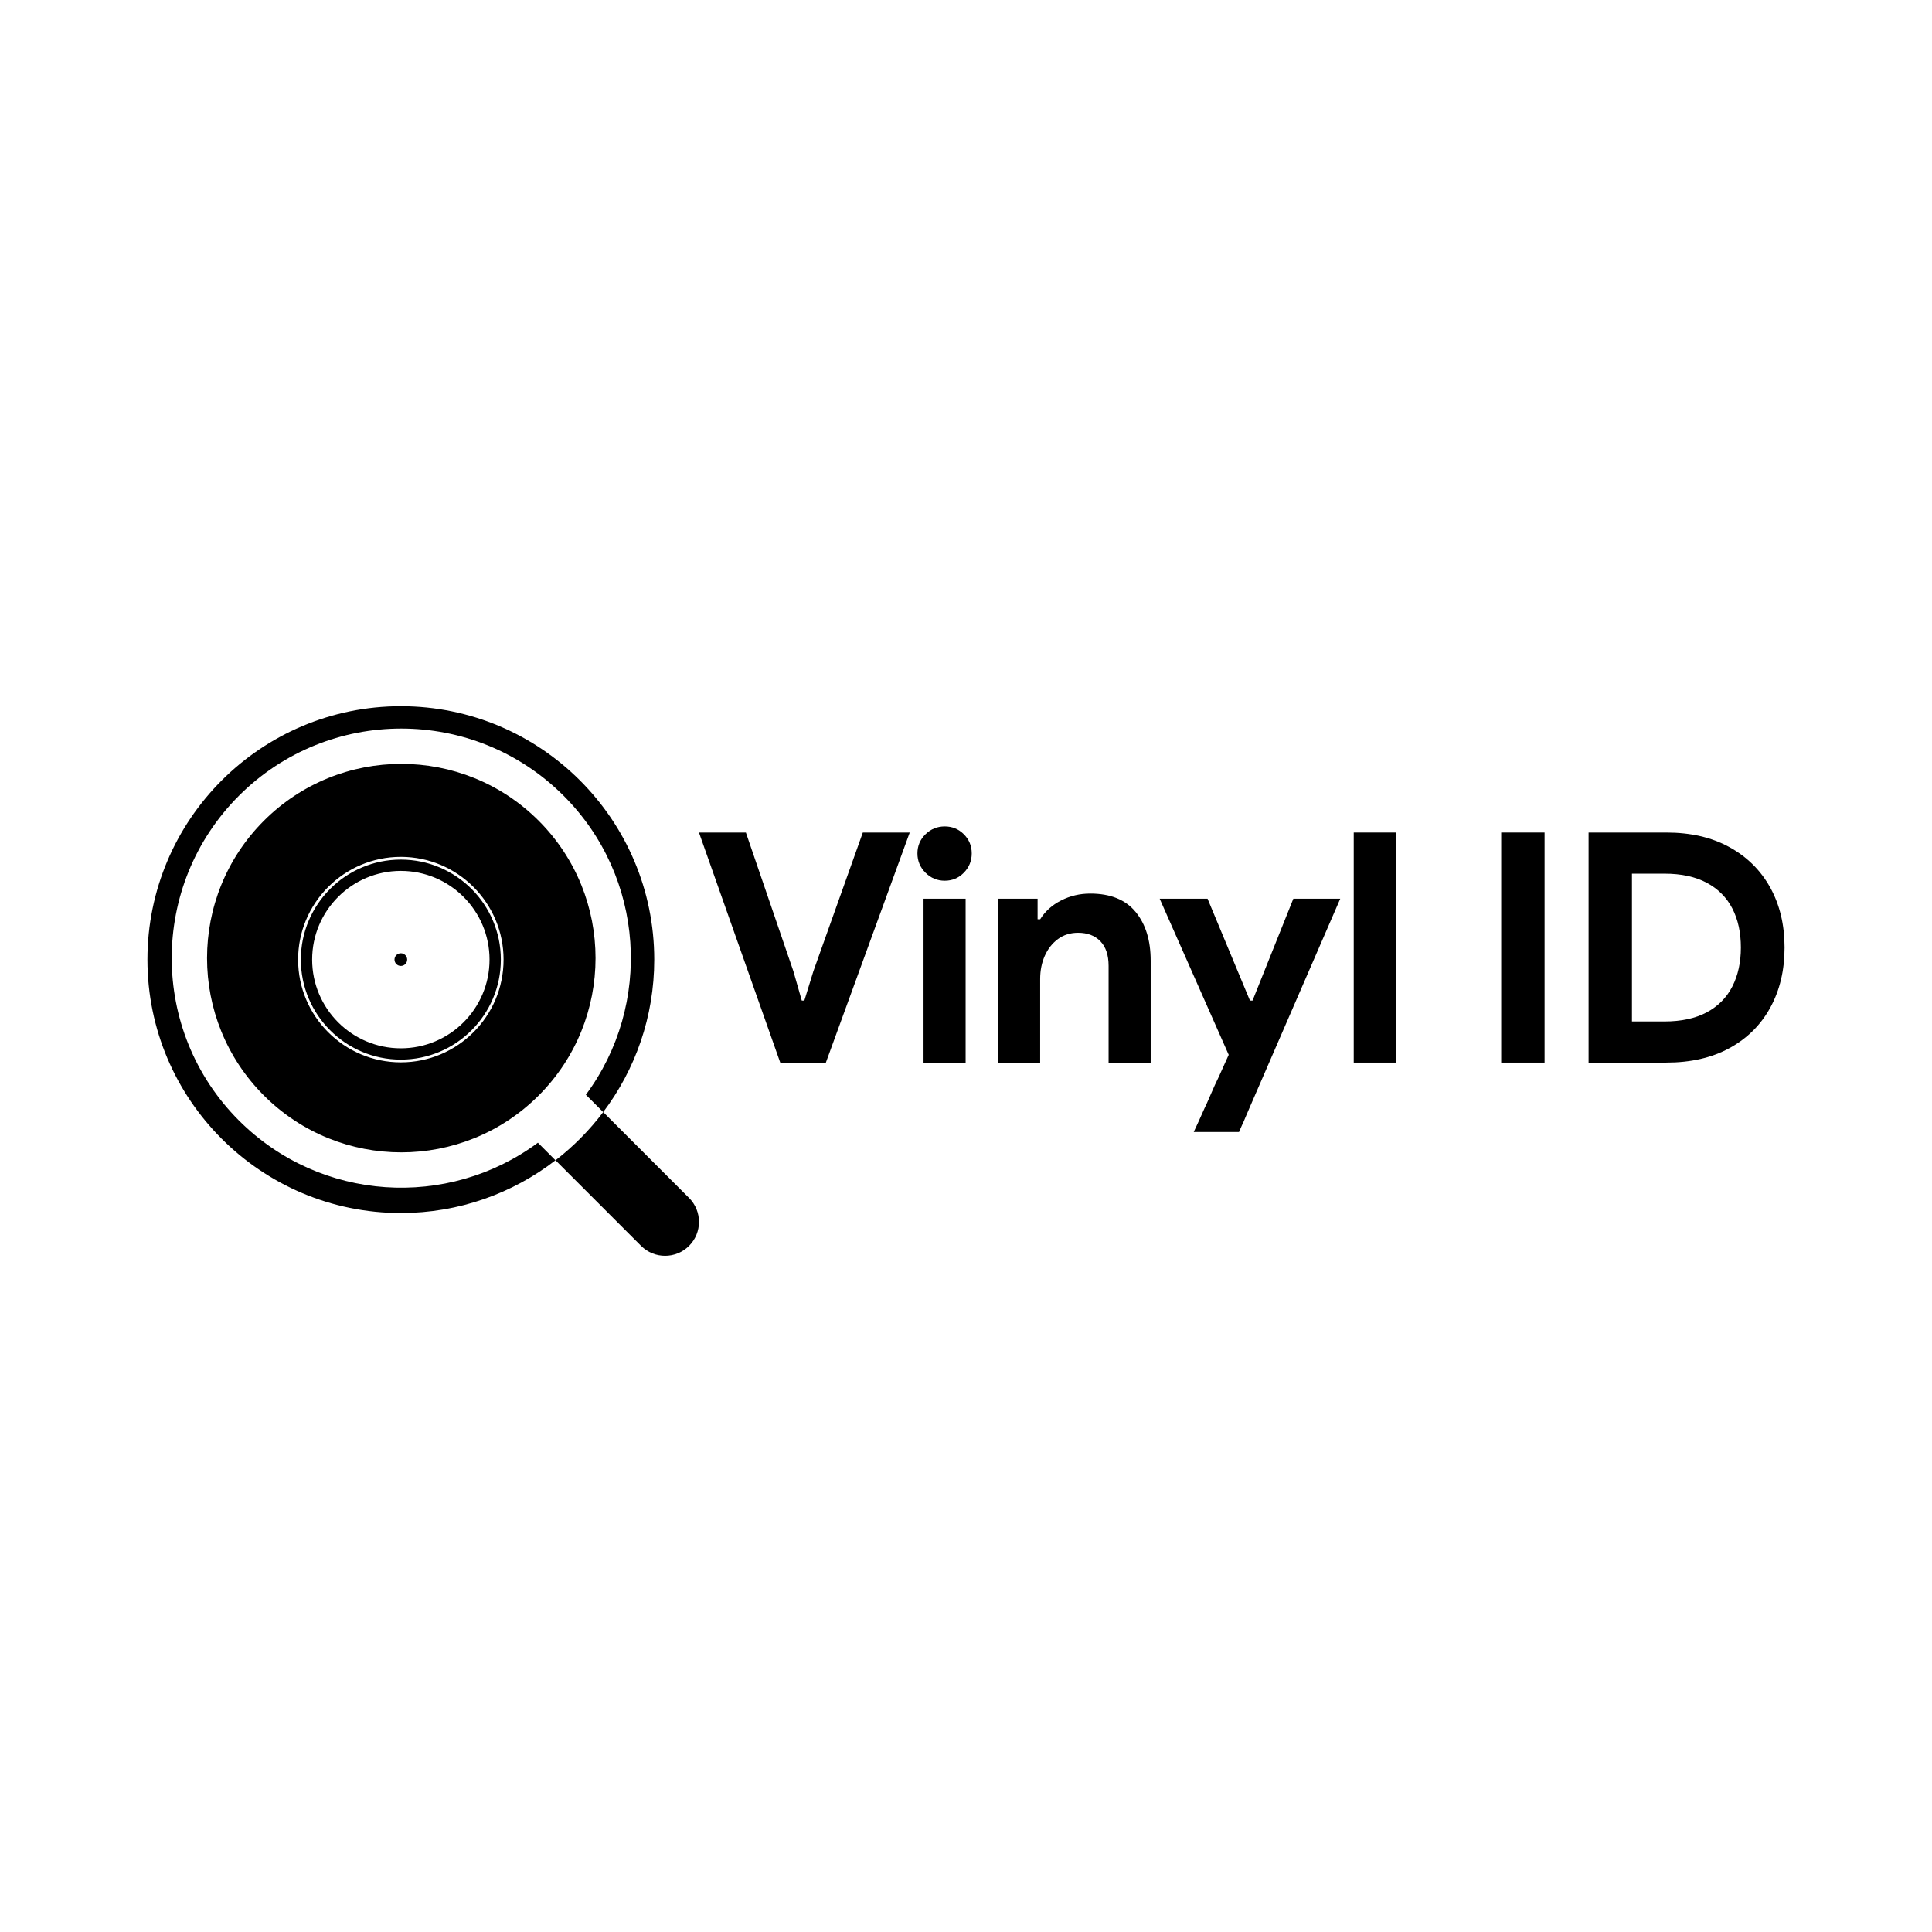
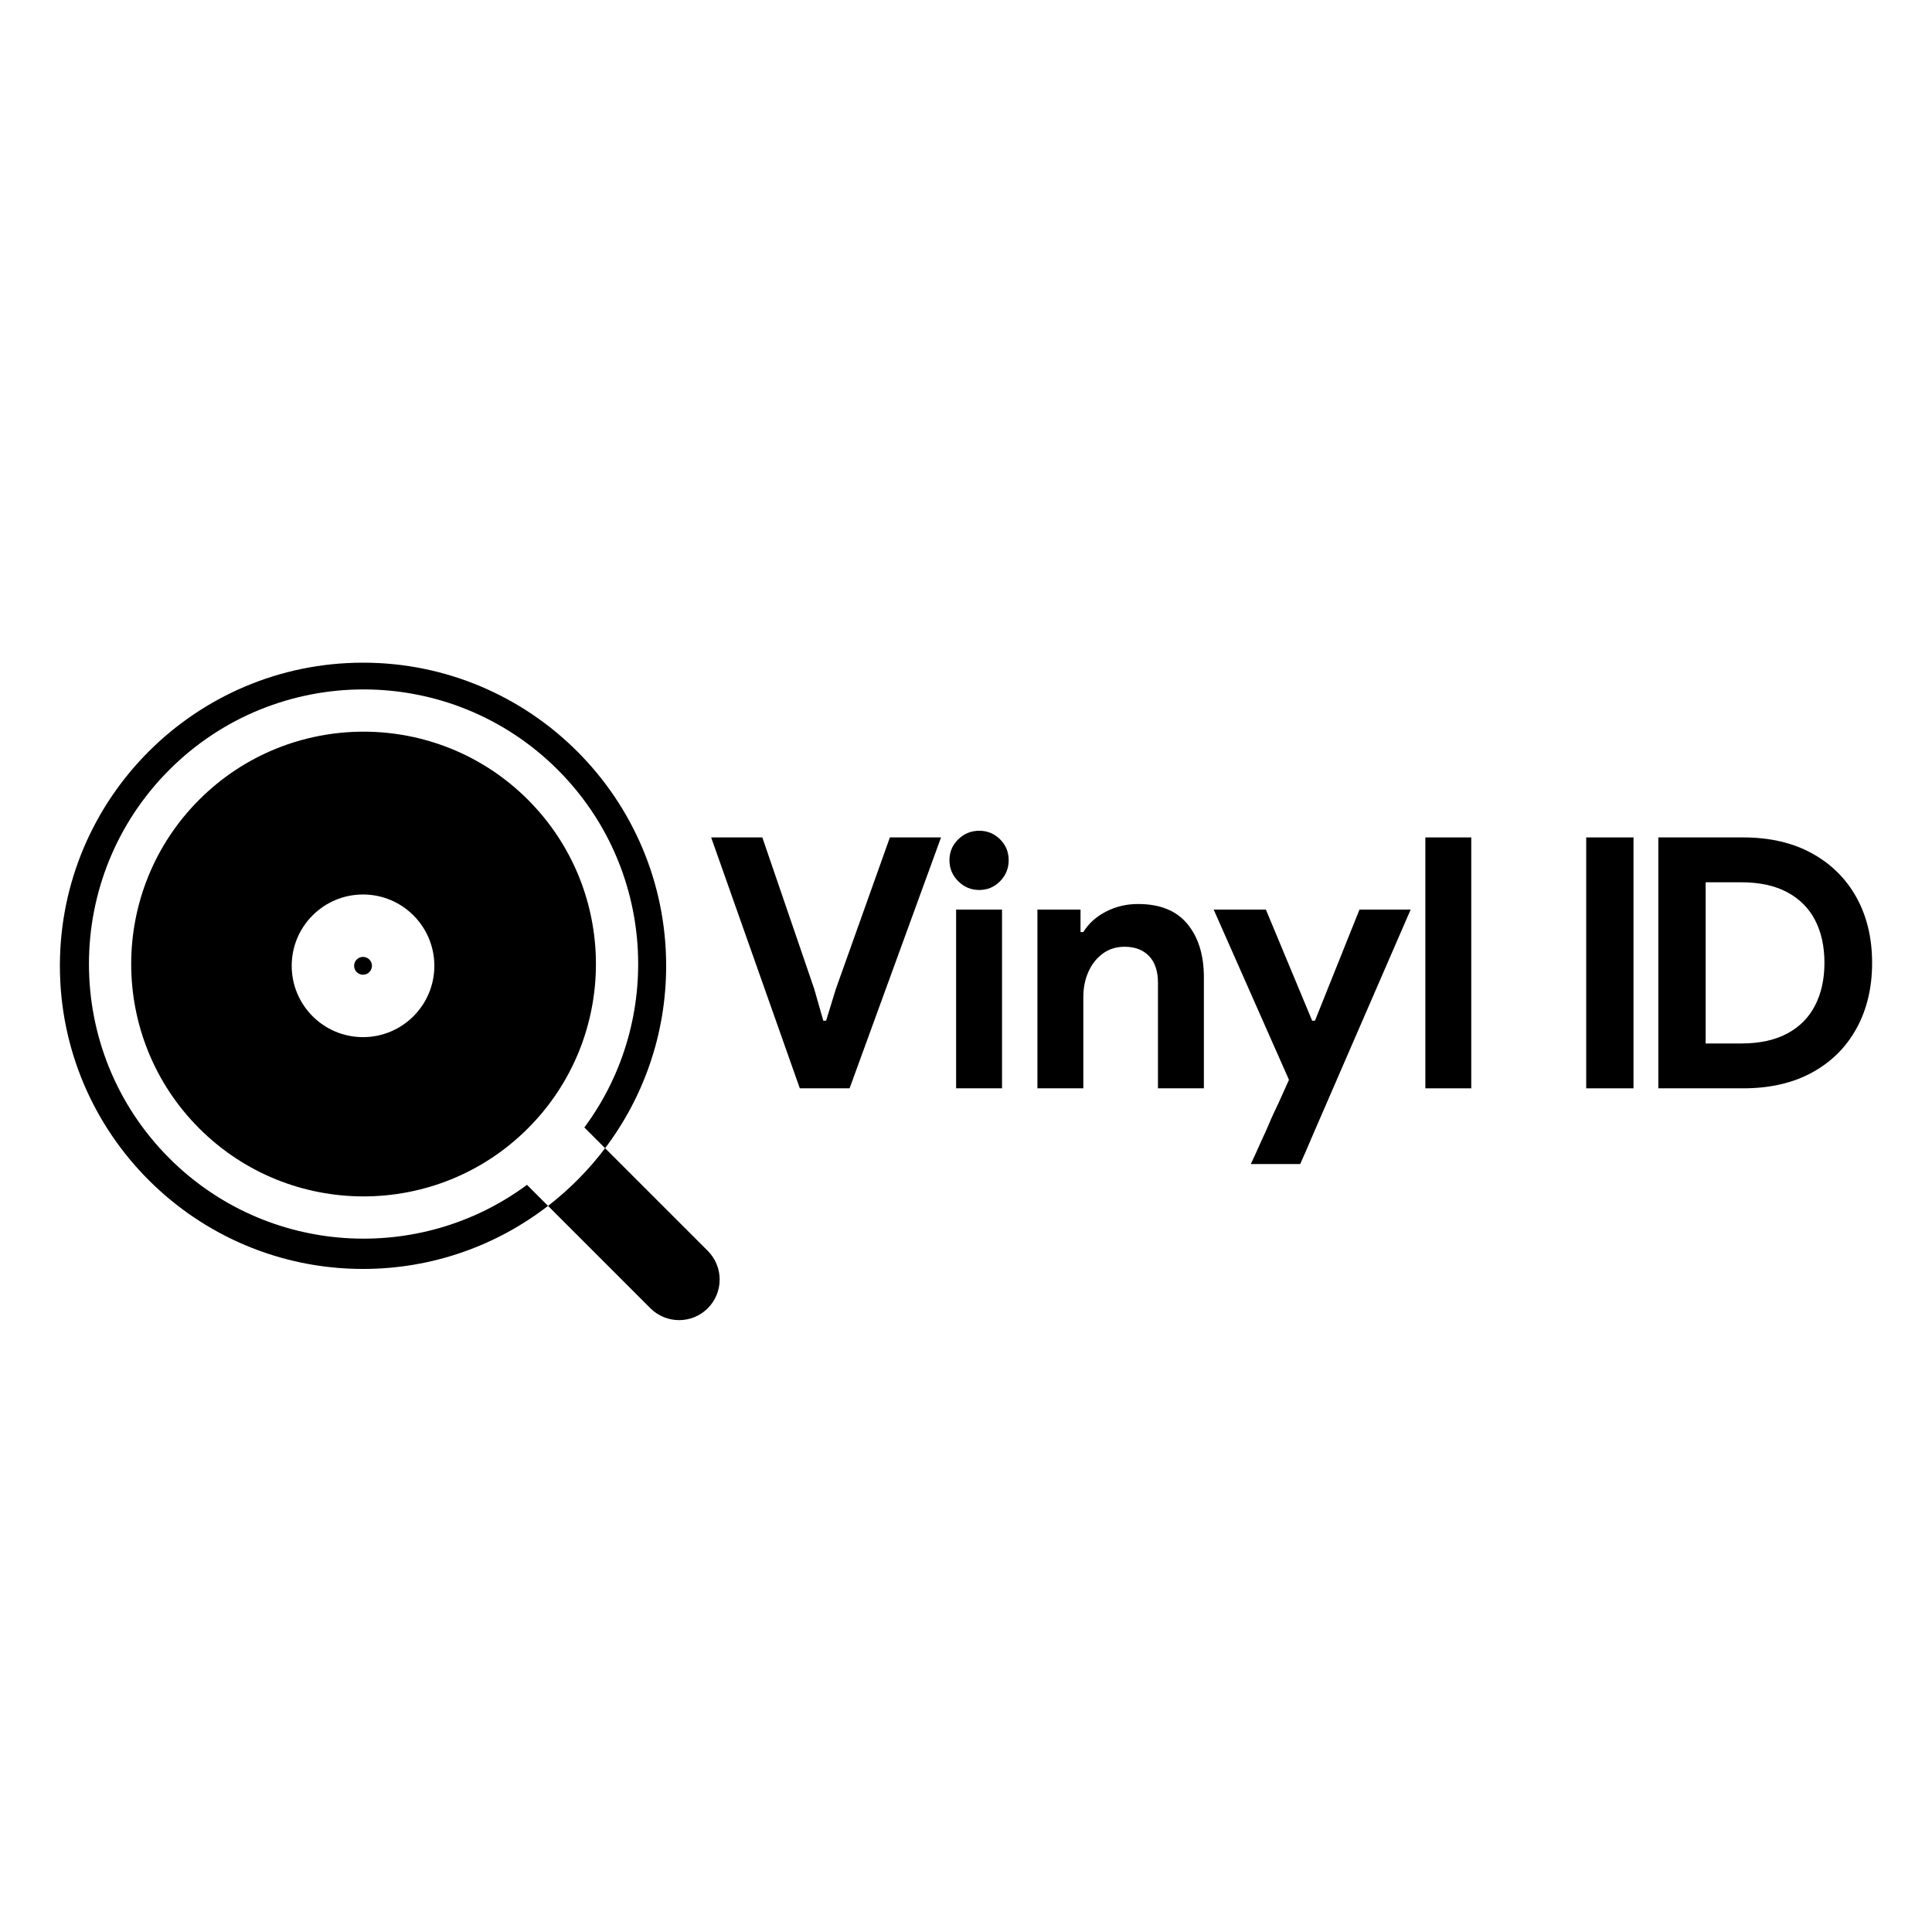
- <svg xmlns="http://www.w3.org/2000/svg" width="100%" height="100%" viewBox="0 0 240 240" version="1.1" xml:space="preserve" style="fill-rule:evenodd;clip-rule:evenodd;stroke-linejoin:round;stroke-miterlimit:2;">
-   <g>
-     <path d="M69.007,144.136c-5.317,4.105 -11.982,6.549 -19.213,6.549c-17.374,0 -31.479,-14.105 -31.479,-31.479c0,-17.374 14.105,-31.479 31.479,-31.479c17.374,0 31.479,14.105 31.479,31.479c0,7.108 -2.361,13.669 -6.341,18.941l-2.154,-2.154c8.28,-11.163 7.36,-27.021 -2.76,-37.14c-11.132,-11.132 -29.206,-11.132 -40.338,0c-11.132,11.132 -11.132,29.206 -0,40.338c10.12,10.12 25.977,11.04 37.14,2.76l2.186,2.186Zm-36.223,-8.049c-9.419,-9.419 -9.419,-24.713 0,-34.132c9.419,-9.419 24.713,-9.419 34.132,0c9.419,9.419 9.419,24.713 -0,34.132c-9.419,9.419 -24.713,9.419 -34.132,0Zm17.01,-29.644c-7.044,0 -12.762,5.719 -12.762,12.762c0,7.044 5.719,12.762 12.762,12.762c7.044,0 12.762,-5.719 12.762,-12.762c0,-7.044 -5.719,-12.762 -12.762,-12.762Zm0,0.341c6.855,0 12.421,5.566 12.421,12.421c0,6.855 -5.566,12.421 -12.421,12.421c-6.855,0 -12.421,-5.566 -12.421,-12.421c0,-6.855 5.566,-12.421 12.421,-12.421Zm-0,1.403c-6.081,0 -11.018,4.937 -11.018,11.018c0,6.081 4.937,11.018 11.018,11.018c6.081,0 11.018,-4.937 11.018,-11.018c0,-6.081 -4.937,-11.018 -11.018,-11.018Zm0,10.231c0.434,0 0.787,0.353 0.787,0.787c0,0.434 -0.353,0.787 -0.787,0.787c-0.434,0 -0.787,-0.353 -0.787,-0.787c0,-0.434 0.353,-0.787 0.787,-0.787Z" />
-     <path d="M69.007,144.136l10.631,10.631c1.644,1.644 4.314,1.644 5.958,0c1.644,-1.644 1.644,-4.314 0,-5.958l-10.663,-10.663c-1.699,2.251 -3.694,4.267 -5.925,5.99Z" />
+ <svg xmlns="http://www.w3.org/2000/svg" width="100%" height="100%" viewBox="0 0 1000 1000" version="1.1" xml:space="preserve" style="fill-rule:evenodd;clip-rule:evenodd;stroke-linecap:round;stroke-linejoin:round;stroke-miterlimit:1.5;">
+   <g transform="matrix(0.461476,0,0,0.461476,-42.83622,269.1638)">
+     <path d="M707.513,769.271C650.082,813.611 578.099,840 500,840C312.349,840 160,687.651 160,500C160,312.349 312.349,160 500,160C687.651,160 840,312.349 840,500C840,576.773 814.499,647.637 771.513,704.577L748.252,681.316C837.678,560.748 827.742,389.471 718.442,280.172C598.213,159.943 402.991,159.943 282.762,280.172C162.532,400.401 162.532,595.624 282.762,715.853C392.061,825.152 563.337,835.089 683.905,745.662L707.513,769.271ZM316.275,682.339C214.543,580.606 214.543,415.419 316.275,313.686C418.008,211.953 583.196,211.953 684.929,313.686C786.661,415.419 786.661,580.606 684.929,682.339C583.196,784.072 418.008,784.072 316.275,682.339ZM500,362.158C423.923,362.158 362.158,423.923 362.158,500C362.158,576.077 423.923,637.842 500,637.842C576.077,637.842 637.842,576.077 637.842,500C637.842,423.923 576.077,362.158 500,362.158ZM500,365.842C574.044,365.842 634.158,425.956 634.158,500C634.158,574.044 574.044,634.158 500,634.158C425.956,634.158 365.842,574.044 365.842,500C365.842,425.956 425.956,365.842 500,365.842ZM500,381C434.322,381 381,434.322 381,500C381,565.678 434.322,619 500,619C565.678,619 619,565.678 619,500C619,434.322 565.678,381 500,381ZM500,491.5C504.691,491.5 508.5,495.309 508.5,500C508.5,504.691 504.691,508.5 500,508.5C495.309,508.5 491.5,504.691 491.5,500C491.5,495.309 495.309,491.5 500,491.5Z" />
+     <g transform="matrix(0.804334,0.804334,0.804334,-0.804334,-303.732,498.0125)">
+       <path d="M797.246,460L940,460C962.077,460 980,477.923 980,500C980,522.077 962.077,540 940,540L796.814,540C800.517,513.478 800.661,486.553 797.246,460Z" />
+     </g>
+     <path d="M500,360C577.268,360 640,422.732 640,500C640,577.268 577.268,640 500,640C422.732,640 360,577.268 360,500C360,422.732 422.732,360 500,360ZM500,420C455.847,420 420,455.847 420,500C420,544.153 455.847,580 500,580C544.153,580 580,544.153 580,500C580,455.847 544.153,420 500,420Z" style="stroke:black;stroke-opacity:0;stroke-width:9.03px;" />
+     <g transform="matrix(1,0,0,1,10,10)">
+       <circle cx="490" cy="490" r="10" style="stroke:black;stroke-opacity:0;stroke-width:9.03px;" />
+     </g>
  </g>
-   <g>
-     <path d="M96.926,131.997l-10.097,-28.576l5.827,0l5.907,17.241l1.038,3.632l0.319,0l1.117,-3.632l6.146,-17.241l5.827,0l-10.417,28.576l-5.667,0Z" style="fill-rule:nonzero;" />
-     <path d="M114.726,131.997l0,-20.354l5.228,0l0,20.354l-5.228,0Zm2.634,-22.589c-0.931,0 -1.729,-0.333 -2.395,-0.998c-0.665,-0.665 -0.998,-1.463 -0.998,-2.395c0,-0.931 0.333,-1.723 0.998,-2.375c0.665,-0.652 1.463,-0.978 2.395,-0.978c0.931,0 1.723,0.326 2.375,0.978c0.652,0.652 0.978,1.443 0.978,2.375c0,0.931 -0.326,1.729 -0.978,2.395c-0.652,0.665 -1.443,0.998 -2.375,0.998Z" style="fill-rule:nonzero;" />
-     <path d="M123.985,131.997l0,-20.354l4.909,0l0,2.554l0.319,0c0.612,-0.984 1.477,-1.763 2.594,-2.335c1.117,-0.572 2.328,-0.858 3.632,-0.858c2.501,0 4.377,0.758 5.627,2.275c1.251,1.517 1.876,3.539 1.876,6.066l0,12.652l-5.228,0l0,-12.013c0,-1.33 -0.339,-2.348 -1.018,-3.053c-0.678,-0.705 -1.603,-1.058 -2.774,-1.058c-0.958,-0 -1.789,0.259 -2.494,0.778c-0.705,0.519 -1.251,1.211 -1.636,2.075c-0.386,0.865 -0.579,1.829 -0.579,2.894l0,10.377l-5.228,0Z" style="fill-rule:nonzero;" />
-     <path d="M154.317,139.7c-0.08,0.186 -0.153,0.353 -0.22,0.499c-0.067,0.146 -0.126,0.286 -0.18,0.419l-5.627,0c0.106,-0.213 0.313,-0.659 0.619,-1.337c0.306,-0.678 0.565,-1.257 0.778,-1.736c0.16,-0.319 0.346,-0.732 0.559,-1.237c0.213,-0.506 0.432,-1.004 0.659,-1.497c0.226,-0.492 0.406,-0.871 0.539,-1.137l3.073,-6.825l1.078,-2.554l5.069,-12.652l5.827,0l-10.496,24.186c-0.293,0.692 -0.552,1.29 -0.778,1.796c-0.226,0.506 -0.406,0.925 -0.539,1.257c-0.133,0.333 -0.253,0.605 -0.359,0.818Zm-1.397,-8.022l-8.86,-20.035l5.947,0l5.268,12.652l0.599,0l-2.953,7.383Z" style="fill-rule:nonzero;" />
-     <rect x="168.166" y="103.421" width="5.228" height="28.576" style="fill-rule:nonzero;" />
-     <rect x="186.485" y="103.421" width="5.388" height="28.576" style="fill-rule:nonzero;" />
-     <path d="M197.34,131.997l0,-28.576l9.658,0c3.033,0 5.647,0.605 7.842,1.816c2.195,1.211 3.885,2.887 5.069,5.029c1.184,2.142 1.776,4.623 1.776,7.443c0,2.82 -0.592,5.308 -1.776,7.463c-1.184,2.155 -2.874,3.831 -5.069,5.029c-2.195,1.197 -4.809,1.796 -7.842,1.796l-9.658,0Zm5.388,-5.109l4.031,0c2.102,0 3.858,-0.379 5.268,-1.137c1.41,-0.758 2.468,-1.829 3.173,-3.213c0.705,-1.384 1.058,-2.993 1.058,-4.829c0,-1.862 -0.353,-3.479 -1.058,-4.849c-0.705,-1.37 -1.763,-2.435 -3.173,-3.193c-1.41,-0.758 -3.166,-1.137 -5.268,-1.137l-4.031,0l0,18.359Z" style="fill-rule:nonzero;" />
+   <g transform="matrix(1.45109,0,0,1.45109,-451.7659,205.4538)">
+     <path d="M596.621,246.618L564.996,157.118L583.246,157.118L601.746,211.118L604.996,222.493L605.996,222.493L609.496,211.118L628.746,157.118L646.996,157.118L614.371,246.618L596.621,246.618Z" style="fill-rule:nonzero;" />
+     <path d="M652.371,246.618L652.371,182.868L668.746,182.868L668.746,246.618L652.371,246.618ZM660.621,175.868C657.704,175.868 655.204,174.826 653.121,172.743C651.037,170.66 649.996,168.16 649.996,165.243C649.996,162.326 651.037,159.847 653.121,157.806C655.204,155.764 657.704,154.743 660.621,154.743C663.537,154.743 666.017,155.764 668.058,157.806C670.1,159.847 671.121,162.326 671.121,165.243C671.121,168.16 670.1,170.66 668.058,172.743C666.017,174.826 663.537,175.868 660.621,175.868Z" style="fill-rule:nonzero;" />
+     <path d="M681.371,246.618L681.371,182.868L696.746,182.868L696.746,190.868L697.746,190.868C699.662,187.785 702.371,185.347 705.871,183.556C709.371,181.764 713.162,180.868 717.246,180.868C725.079,180.868 730.954,183.243 734.871,187.993C738.787,192.743 740.746,199.076 740.746,206.993L740.746,246.618L724.371,246.618L724.371,208.993C724.371,204.826 723.308,201.639 721.183,199.431C719.058,197.222 716.162,196.118 712.496,196.118C709.496,196.118 706.892,196.931 704.683,198.556C702.475,200.181 700.767,202.347 699.558,205.056C698.35,207.764 697.746,210.785 697.746,214.118L697.746,246.618L681.371,246.618Z" style="fill-rule:nonzero;" />
+     <path d="M776.371,270.743C776.121,271.326 775.892,271.847 775.683,272.306C775.475,272.764 775.287,273.201 775.121,273.618L757.496,273.618C757.829,272.951 758.475,271.556 759.433,269.431C760.392,267.306 761.204,265.493 761.871,263.993C762.371,262.993 762.954,261.701 763.621,260.118C764.287,258.535 764.975,256.972 765.683,255.431C766.392,253.889 766.954,252.701 767.371,251.868L776.996,230.493L780.371,222.493L796.246,182.868L814.496,182.868L781.621,258.618C780.704,260.785 779.892,262.66 779.183,264.243C778.475,265.826 777.912,267.139 777.496,268.181C777.079,269.222 776.704,270.076 776.371,270.743ZM771.996,245.618L744.246,182.868L762.871,182.868L779.371,222.493L781.246,222.493L771.996,245.618Z" style="fill-rule:nonzero;" />
+     <rect x="819.746" y="157.118" width="16.375" height="89.5" style="fill-rule:nonzero;" />
+     <rect x="877.121" y="157.118" width="16.875" height="89.5" style="fill-rule:nonzero;" />
+     <g transform="matrix(1,0,0,1,-8.26851,0)">
+       <path d="M911.121,246.618L911.121,157.118L941.371,157.118C950.871,157.118 959.058,159.014 965.933,162.806C972.808,166.597 978.1,171.847 981.808,178.556C985.517,185.264 987.371,193.035 987.371,201.868C987.371,210.701 985.517,218.493 981.808,225.243C978.1,231.993 972.808,237.243 965.933,240.993C959.058,244.743 950.871,246.618 941.371,246.618L911.121,246.618ZM927.996,230.618L940.621,230.618C947.204,230.618 952.704,229.431 957.121,227.056C961.537,224.681 964.85,221.326 967.058,216.993C969.267,212.66 970.371,207.618 970.371,201.868C970.371,196.035 969.267,190.972 967.058,186.681C964.85,182.389 961.537,179.056 957.121,176.681C952.704,174.306 947.204,173.118 940.621,173.118L927.996,173.118L927.996,230.618Z" style="fill-rule:nonzero;" />
+     </g>
  </g>
</svg>
